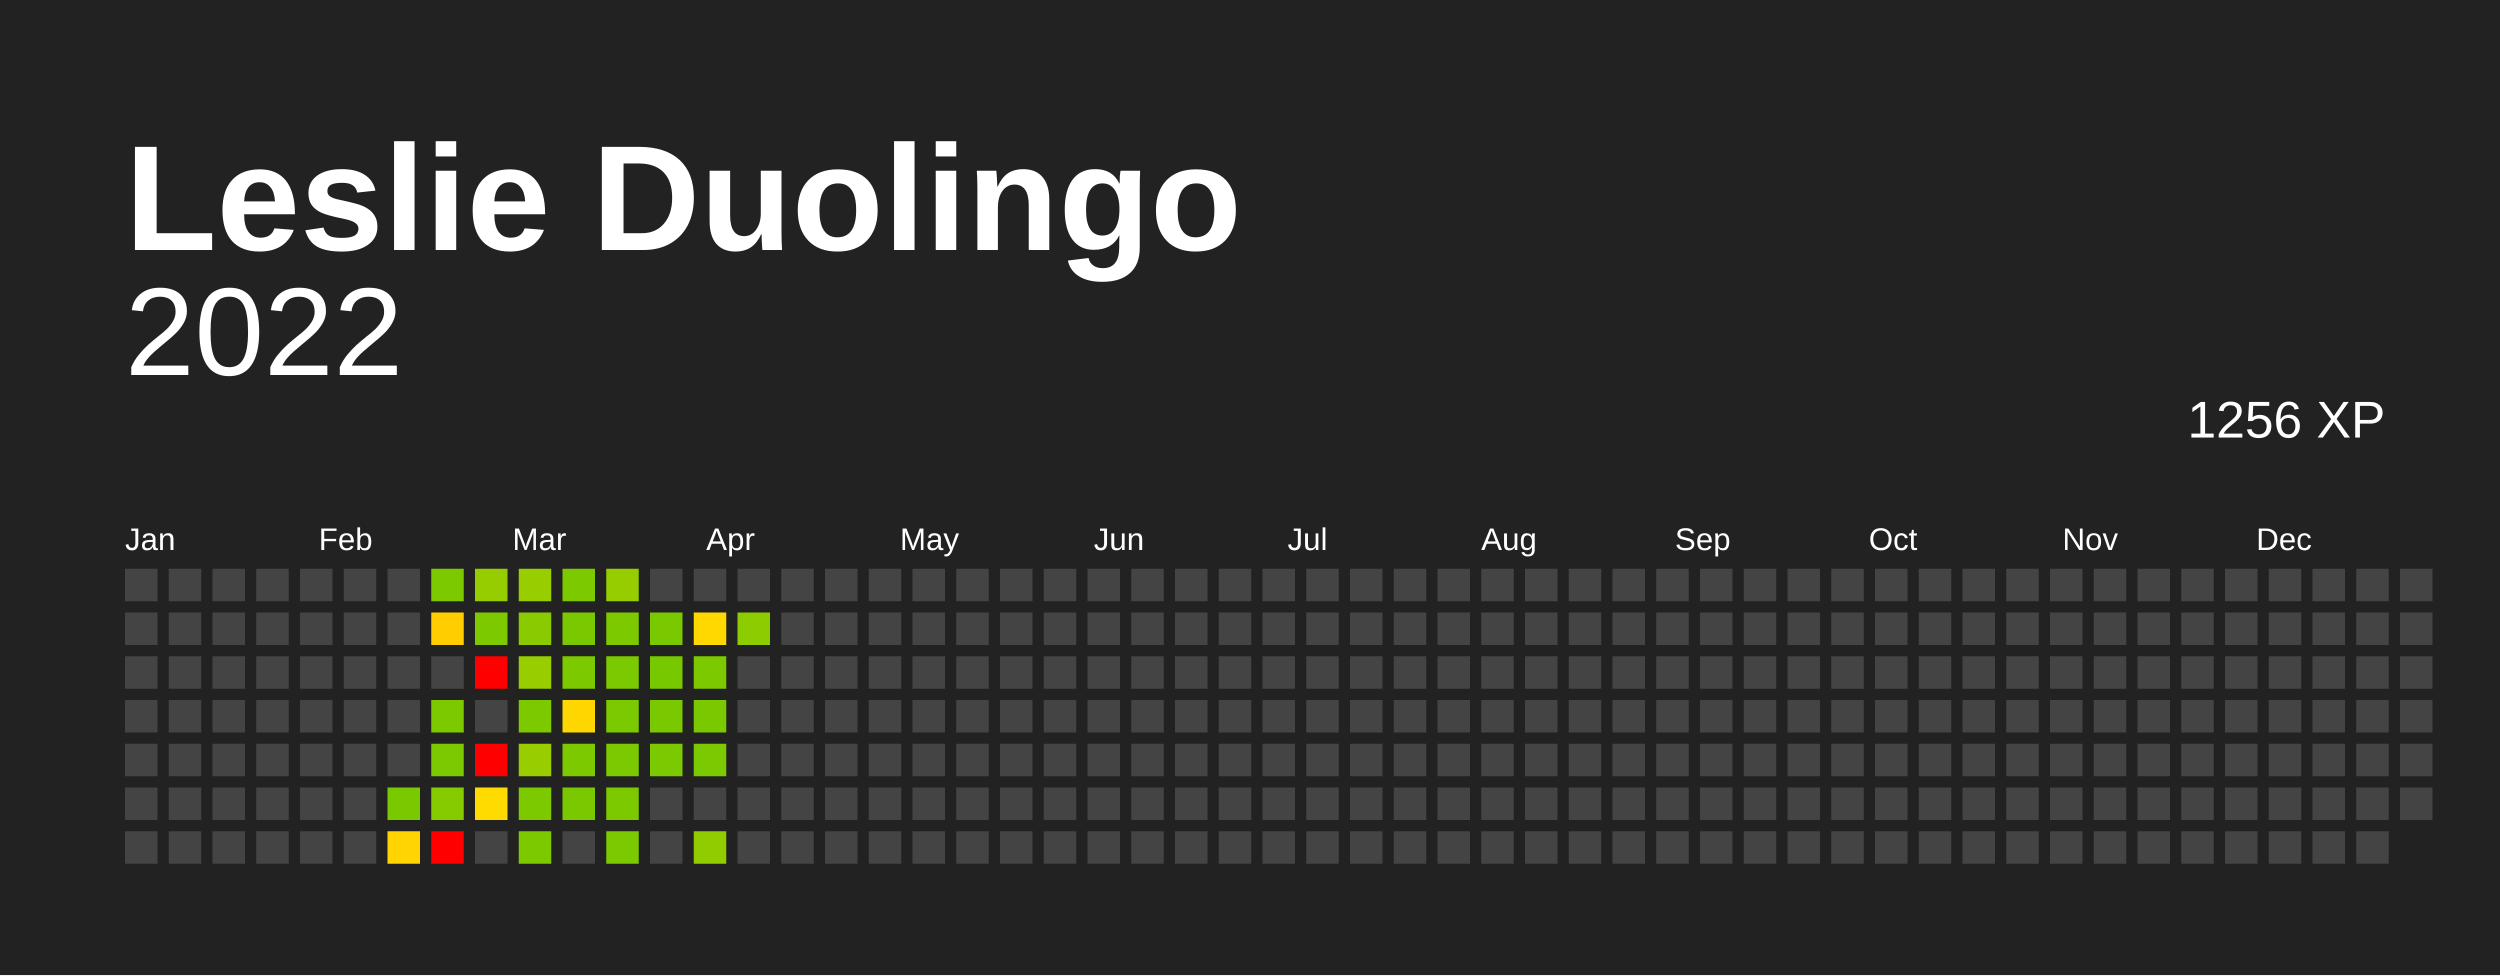
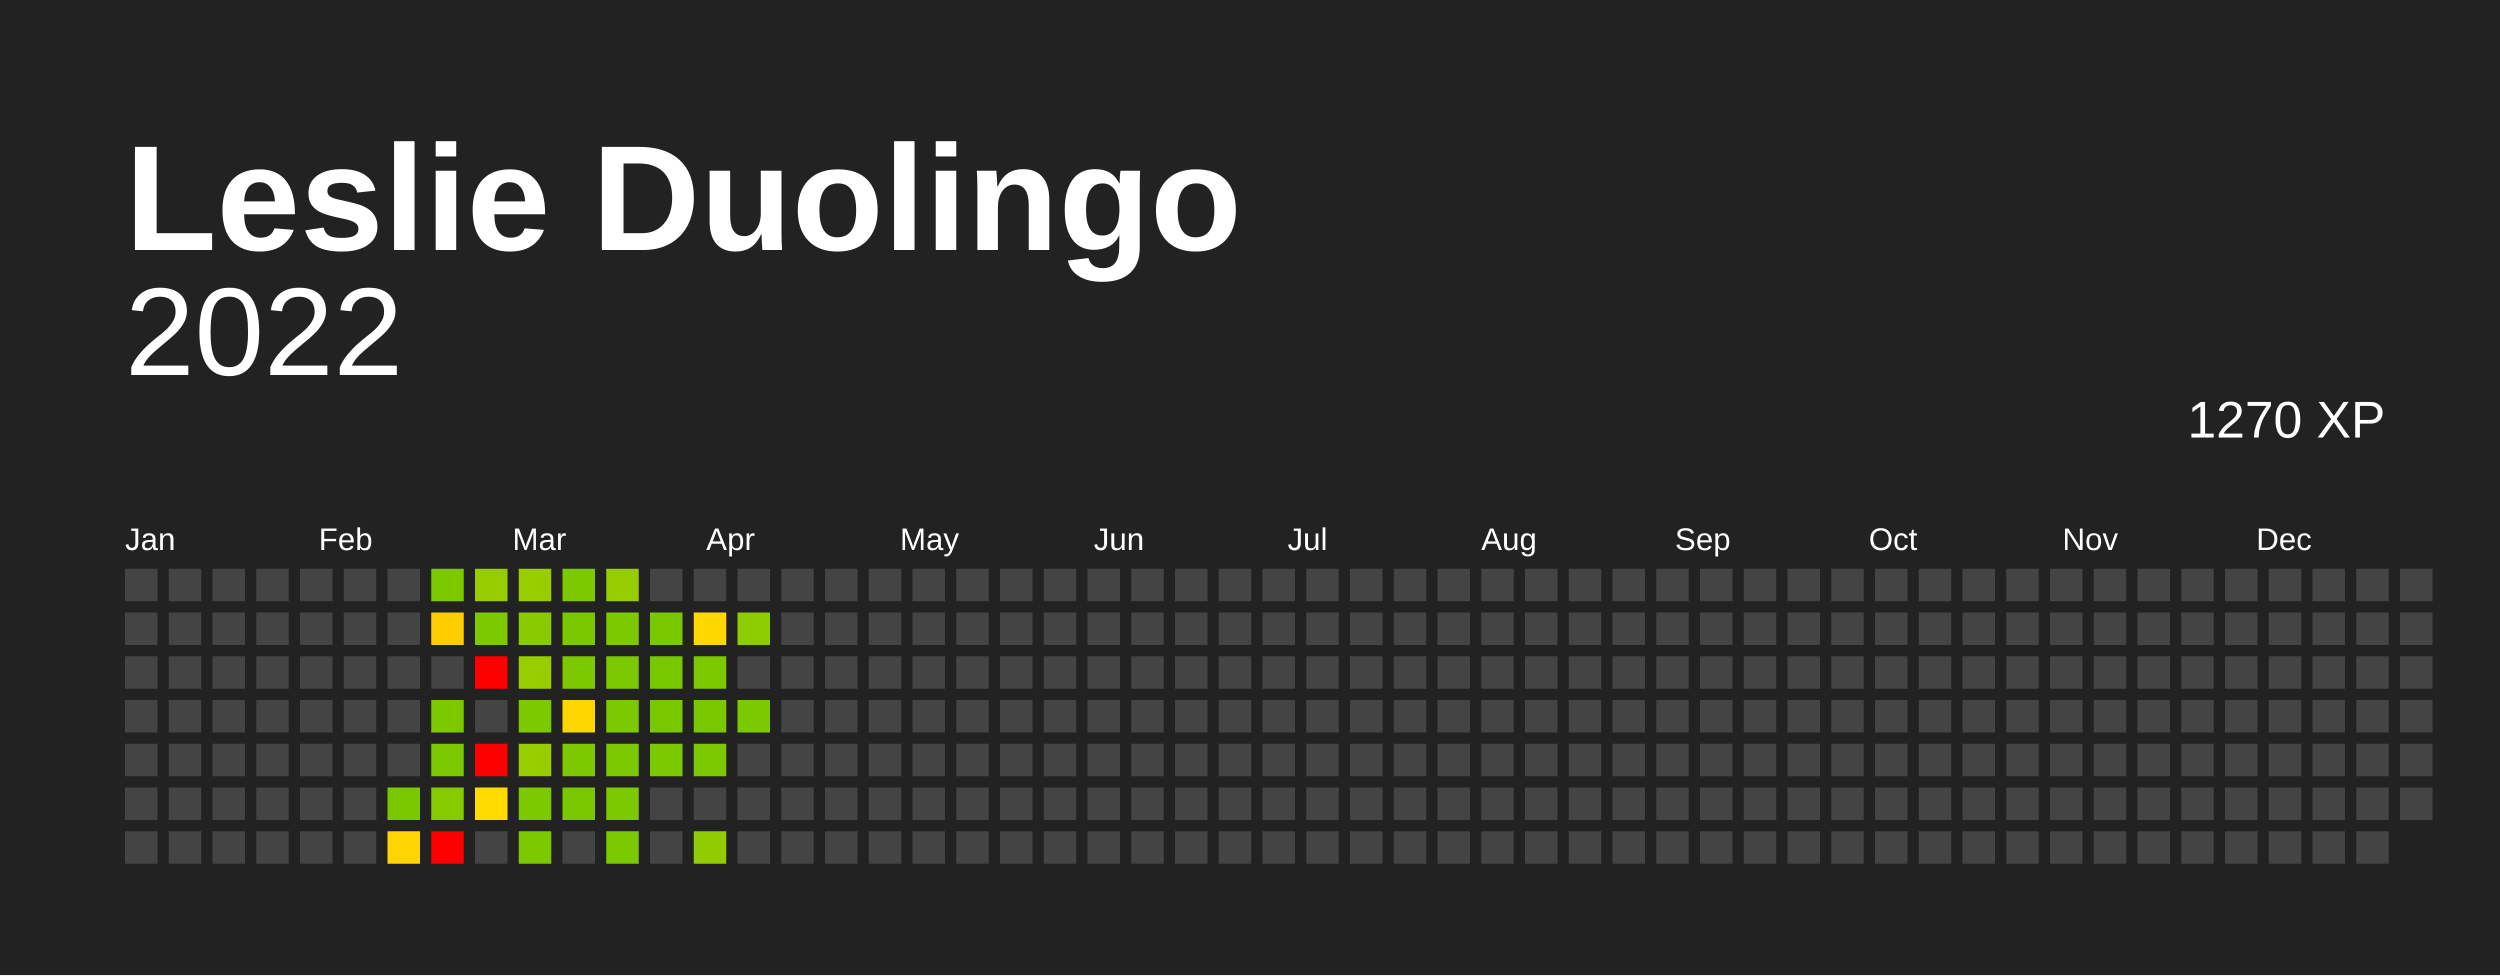
<svg xmlns="http://www.w3.org/2000/svg" baseProfile="full" height="78mm" version="1.1" viewBox="0,0,200,78" width="200mm">
  <defs />
  <rect fill="#222222" height="78" width="200" x="0" y="0" />
  <text fill="#FFFFFF" style="font-size:12px; font-family:Arial; font-weight:bold;" x="10" y="20">Leslie Duolingo</text>
  <text alignment-baseline="hanging" fill="#FFFFFF" style="font-size:10.0px; font-family:Arial;" x="10" y="30">2022</text>
-   <text alignment-baseline="hanging" fill="#FFFFFF" style="font-size:4.125px; font-family:Arial;" x="175" y="35">1256 XP</text>
+   <text alignment-baseline="hanging" fill="#FFFFFF" style="font-size:4.125px; font-family:Arial;" x="175" y="35">1270 XP</text>
  <text fill="#FFFFFF" style="font-size:2.5px; font-family:Arial" x="10.0" y="44">Jan</text>
  <text fill="#FFFFFF" style="font-size:2.5px; font-family:Arial" x="25.5" y="44">Feb</text>
  <text fill="#FFFFFF" style="font-size:2.5px; font-family:Arial" x="41.0" y="44">Mar</text>
  <text fill="#FFFFFF" style="font-size:2.5px; font-family:Arial" x="56.5" y="44">Apr</text>
  <text fill="#FFFFFF" style="font-size:2.5px; font-family:Arial" x="72.0" y="44">May</text>
  <text fill="#FFFFFF" style="font-size:2.5px; font-family:Arial" x="87.5" y="44">Jun</text>
  <text fill="#FFFFFF" style="font-size:2.5px; font-family:Arial" x="103.0" y="44">Jul</text>
  <text fill="#FFFFFF" style="font-size:2.5px; font-family:Arial" x="118.5" y="44">Aug</text>
  <text fill="#FFFFFF" style="font-size:2.5px; font-family:Arial" x="134.0" y="44">Sep</text>
  <text fill="#FFFFFF" style="font-size:2.5px; font-family:Arial" x="149.5" y="44">Oct</text>
  <text fill="#FFFFFF" style="font-size:2.5px; font-family:Arial" x="165.0" y="44">Nov</text>
  <text fill="#FFFFFF" style="font-size:2.5px; font-family:Arial" x="180.5" y="44">Dec</text>
  <rect fill="#444444" height="2.6" width="2.6" x="10.0" y="45.5" />
  <rect fill="#444444" height="2.6" width="2.6" x="10.0" y="49.0" />
  <rect fill="#444444" height="2.6" width="2.6" x="10.0" y="52.5" />
  <rect fill="#444444" height="2.6" width="2.6" x="10.0" y="56.0" />
  <rect fill="#444444" height="2.6" width="2.6" x="10.0" y="59.5" />
  <rect fill="#444444" height="2.6" width="2.6" x="10.0" y="63.0" />
  <rect fill="#444444" height="2.6" width="2.6" x="10.0" y="66.5" />
  <rect fill="#444444" height="2.6" width="2.6" x="13.5" y="45.5" />
  <rect fill="#444444" height="2.6" width="2.6" x="13.5" y="49.0" />
  <rect fill="#444444" height="2.6" width="2.6" x="13.5" y="52.5" />
  <rect fill="#444444" height="2.6" width="2.6" x="13.5" y="56.0" />
  <rect fill="#444444" height="2.6" width="2.6" x="13.5" y="59.5" />
  <rect fill="#444444" height="2.6" width="2.6" x="13.5" y="63.0" />
  <rect fill="#444444" height="2.6" width="2.6" x="13.5" y="66.5" />
  <rect fill="#444444" height="2.6" width="2.6" x="17.0" y="45.5" />
  <rect fill="#444444" height="2.6" width="2.6" x="17.0" y="49.0" />
  <rect fill="#444444" height="2.6" width="2.6" x="17.0" y="52.5" />
  <rect fill="#444444" height="2.6" width="2.6" x="17.0" y="56.0" />
  <rect fill="#444444" height="2.6" width="2.6" x="17.0" y="59.5" />
  <rect fill="#444444" height="2.6" width="2.6" x="17.0" y="63.0" />
  <rect fill="#444444" height="2.6" width="2.6" x="17.0" y="66.5" />
  <rect fill="#444444" height="2.6" width="2.6" x="20.5" y="45.5" />
  <rect fill="#444444" height="2.6" width="2.6" x="20.5" y="49.0" />
  <rect fill="#444444" height="2.6" width="2.6" x="20.5" y="52.5" />
  <rect fill="#444444" height="2.6" width="2.6" x="20.5" y="56.0" />
  <rect fill="#444444" height="2.6" width="2.6" x="20.5" y="59.5" />
  <rect fill="#444444" height="2.6" width="2.6" x="20.5" y="63.0" />
  <rect fill="#444444" height="2.6" width="2.6" x="20.5" y="66.5" />
  <rect fill="#444444" height="2.6" width="2.6" x="24.0" y="45.5" />
  <rect fill="#444444" height="2.6" width="2.6" x="24.0" y="49.0" />
  <rect fill="#444444" height="2.6" width="2.6" x="24.0" y="52.5" />
  <rect fill="#444444" height="2.6" width="2.6" x="24.0" y="56.0" />
  <rect fill="#444444" height="2.6" width="2.6" x="24.0" y="59.5" />
  <rect fill="#444444" height="2.6" width="2.6" x="24.0" y="63.0" />
  <rect fill="#444444" height="2.6" width="2.6" x="24.0" y="66.5" />
  <rect fill="#444444" height="2.6" width="2.6" x="27.5" y="45.5" />
  <rect fill="#444444" height="2.6" width="2.6" x="27.5" y="49.0" />
  <rect fill="#444444" height="2.6" width="2.6" x="27.5" y="52.5" />
  <rect fill="#444444" height="2.6" width="2.6" x="27.5" y="56.0" />
  <rect fill="#444444" height="2.6" width="2.6" x="27.5" y="59.5" />
  <rect fill="#444444" height="2.6" width="2.6" x="27.5" y="63.0" />
  <rect fill="#444444" height="2.6" width="2.6" x="27.5" y="66.5" />
  <rect fill="#444444" height="2.6" width="2.6" x="31.0" y="45.5" />
  <rect fill="#444444" height="2.6" width="2.6" x="31.0" y="49.0" />
  <rect fill="#444444" height="2.6" width="2.6" x="31.0" y="52.5" />
  <rect fill="#444444" height="2.6" width="2.6" x="31.0" y="56.0" />
  <rect fill="#444444" height="2.6" width="2.6" x="31.0" y="59.5" />
  <rect fill="#7ac800" height="2.6" width="2.6" x="31.0" y="63.0" />
  <rect fill="#ffd400" height="2.6" width="2.6" x="31.0" y="66.5" />
  <rect fill="#7dc900" height="2.6" width="2.6" x="34.5" y="45.5" />
  <rect fill="#ffcd00" height="2.6" width="2.6" x="34.5" y="49.0" />
  <rect fill="#444444" height="2.6" width="2.6" x="34.5" y="52.5" />
  <rect fill="#7dc900" height="2.6" width="2.6" x="34.5" y="56.0" />
  <rect fill="#7bc900" height="2.6" width="2.6" x="34.5" y="59.5" />
  <rect fill="#86ca00" height="2.6" width="2.6" x="34.5" y="63.0" />
  <rect fill="red" height="2.6" width="2.6" x="34.5" y="66.5" />
  <rect fill="#96cd00" height="2.6" width="2.6" x="38.0" y="45.5" />
  <rect fill="#7dc900" height="2.6" width="2.6" x="38.0" y="49.0" />
  <rect fill="red" height="2.6" width="2.6" x="38.0" y="52.5" />
  <rect fill="#444444" height="2.6" width="2.6" x="38.0" y="56.0" />
  <rect fill="red" height="2.6" width="2.6" x="38.0" y="59.5" />
  <rect fill="#ffdb00" height="2.6" width="2.6" x="38.0" y="63.0" />
  <rect fill="#444444" height="2.6" width="2.6" x="38.0" y="66.5" />
  <rect fill="#98cd00" height="2.6" width="2.6" x="41.5" y="45.5" />
  <rect fill="#89cb00" height="2.6" width="2.6" x="41.5" y="49.0" />
  <rect fill="#98cd00" height="2.6" width="2.6" x="41.5" y="52.5" />
  <rect fill="#7dc900" height="2.6" width="2.6" x="41.5" y="56.0" />
  <rect fill="#98cd00" height="2.6" width="2.6" x="41.5" y="59.5" />
  <rect fill="#7dc900" height="2.6" width="2.6" x="41.5" y="63.0" />
  <rect fill="#7dc900" height="2.6" width="2.6" x="41.5" y="66.5" />
  <rect fill="#7dc900" height="2.6" width="2.6" x="45.0" y="45.5" />
  <rect fill="#7ac800" height="2.6" width="2.6" x="45.0" y="49.0" />
  <rect fill="#7dc900" height="2.6" width="2.6" x="45.0" y="52.5" />
  <rect fill="#ffd600" height="2.6" width="2.6" x="45.0" y="56.0" />
  <rect fill="#7dc900" height="2.6" width="2.6" x="45.0" y="59.5" />
  <rect fill="#7ac800" height="2.6" width="2.6" x="45.0" y="63.0" />
  <rect fill="#444444" height="2.6" width="2.6" x="45.0" y="66.5" />
  <rect fill="#96cd00" height="2.6" width="2.6" x="48.5" y="45.5" />
  <rect fill="#7dc900" height="2.6" width="2.6" x="48.5" y="49.0" />
  <rect fill="#7bc900" height="2.6" width="2.6" x="48.5" y="52.5" />
  <rect fill="#7bc900" height="2.6" width="2.6" x="48.5" y="56.0" />
  <rect fill="#7bc900" height="2.6" width="2.6" x="48.5" y="59.5" />
  <rect fill="#7dc900" height="2.6" width="2.6" x="48.5" y="63.0" />
  <rect fill="#7bc900" height="2.6" width="2.6" x="48.5" y="66.5" />
  <rect fill="#444444" height="2.6" width="2.6" x="52.0" y="45.5" />
  <rect fill="#7ac800" height="2.6" width="2.6" x="52.0" y="49.0" />
  <rect fill="#78c800" height="2.6" width="2.6" x="52.0" y="52.5" />
  <rect fill="#7ac800" height="2.6" width="2.6" x="52.0" y="56.0" />
  <rect fill="#7bc900" height="2.6" width="2.6" x="52.0" y="59.5" />
  <rect fill="#444444" height="2.6" width="2.6" x="52.0" y="63.0" />
  <rect fill="#444444" height="2.6" width="2.6" x="52.0" y="66.5" />
  <rect fill="#444444" height="2.6" width="2.6" x="55.5" y="45.5" />
  <rect fill="#ffd800" height="2.6" width="2.6" x="55.5" y="49.0" />
  <rect fill="#7dc900" height="2.6" width="2.6" x="55.5" y="52.5" />
  <rect fill="#7ac800" height="2.6" width="2.6" x="55.5" y="56.0" />
  <rect fill="#7bc900" height="2.6" width="2.6" x="55.5" y="59.5" />
  <rect fill="#444444" height="2.6" width="2.6" x="55.5" y="63.0" />
  <rect fill="#91cc00" height="2.6" width="2.6" x="55.5" y="66.5" />
  <rect fill="#444444" height="2.6" width="2.6" x="59.0" y="45.5" />
  <rect fill="#8dcc00" height="2.6" width="2.6" x="59.0" y="49.0" />
  <rect fill="#444444" height="2.6" width="2.6" x="59.0" y="52.5" />
-   <rect fill="#444444" height="2.6" width="2.6" x="59.0" y="56.0" />
+   <rect fill="#7bc900" height="2.6" width="2.6" x="59.0" y="56.0" />
  <rect fill="#444444" height="2.6" width="2.6" x="59.0" y="59.5" />
  <rect fill="#444444" height="2.6" width="2.6" x="59.0" y="63.0" />
  <rect fill="#444444" height="2.6" width="2.6" x="59.0" y="66.5" />
  <rect fill="#444444" height="2.6" width="2.6" x="62.5" y="45.5" />
  <rect fill="#444444" height="2.6" width="2.6" x="62.5" y="49.0" />
  <rect fill="#444444" height="2.6" width="2.6" x="62.5" y="52.5" />
  <rect fill="#444444" height="2.6" width="2.6" x="62.5" y="56.0" />
  <rect fill="#444444" height="2.6" width="2.6" x="62.5" y="59.5" />
  <rect fill="#444444" height="2.6" width="2.6" x="62.5" y="63.0" />
  <rect fill="#444444" height="2.6" width="2.6" x="62.5" y="66.5" />
  <rect fill="#444444" height="2.6" width="2.6" x="66.0" y="45.5" />
  <rect fill="#444444" height="2.6" width="2.6" x="66.0" y="49.0" />
  <rect fill="#444444" height="2.6" width="2.6" x="66.0" y="52.5" />
  <rect fill="#444444" height="2.6" width="2.6" x="66.0" y="56.0" />
  <rect fill="#444444" height="2.6" width="2.6" x="66.0" y="59.5" />
  <rect fill="#444444" height="2.6" width="2.6" x="66.0" y="63.0" />
  <rect fill="#444444" height="2.6" width="2.6" x="66.0" y="66.5" />
  <rect fill="#444444" height="2.6" width="2.6" x="69.5" y="45.5" />
  <rect fill="#444444" height="2.6" width="2.6" x="69.5" y="49.0" />
  <rect fill="#444444" height="2.6" width="2.6" x="69.5" y="52.5" />
  <rect fill="#444444" height="2.6" width="2.6" x="69.5" y="56.0" />
  <rect fill="#444444" height="2.6" width="2.6" x="69.5" y="59.5" />
  <rect fill="#444444" height="2.6" width="2.6" x="69.5" y="63.0" />
  <rect fill="#444444" height="2.6" width="2.6" x="69.5" y="66.5" />
  <rect fill="#444444" height="2.6" width="2.6" x="73.0" y="45.5" />
  <rect fill="#444444" height="2.6" width="2.6" x="73.0" y="49.0" />
  <rect fill="#444444" height="2.6" width="2.6" x="73.0" y="52.5" />
  <rect fill="#444444" height="2.6" width="2.6" x="73.0" y="56.0" />
  <rect fill="#444444" height="2.6" width="2.6" x="73.0" y="59.5" />
  <rect fill="#444444" height="2.6" width="2.6" x="73.0" y="63.0" />
  <rect fill="#444444" height="2.6" width="2.6" x="73.0" y="66.5" />
  <rect fill="#444444" height="2.6" width="2.6" x="76.5" y="45.5" />
  <rect fill="#444444" height="2.6" width="2.6" x="76.5" y="49.0" />
  <rect fill="#444444" height="2.6" width="2.6" x="76.5" y="52.5" />
  <rect fill="#444444" height="2.6" width="2.6" x="76.5" y="56.0" />
  <rect fill="#444444" height="2.6" width="2.6" x="76.5" y="59.5" />
  <rect fill="#444444" height="2.6" width="2.6" x="76.5" y="63.0" />
  <rect fill="#444444" height="2.6" width="2.6" x="76.5" y="66.5" />
  <rect fill="#444444" height="2.6" width="2.6" x="80.0" y="45.5" />
  <rect fill="#444444" height="2.6" width="2.6" x="80.0" y="49.0" />
  <rect fill="#444444" height="2.6" width="2.6" x="80.0" y="52.5" />
  <rect fill="#444444" height="2.6" width="2.6" x="80.0" y="56.0" />
  <rect fill="#444444" height="2.6" width="2.6" x="80.0" y="59.5" />
  <rect fill="#444444" height="2.6" width="2.6" x="80.0" y="63.0" />
  <rect fill="#444444" height="2.6" width="2.6" x="80.0" y="66.5" />
  <rect fill="#444444" height="2.6" width="2.6" x="83.5" y="45.5" />
  <rect fill="#444444" height="2.6" width="2.6" x="83.5" y="49.0" />
  <rect fill="#444444" height="2.6" width="2.6" x="83.5" y="52.5" />
  <rect fill="#444444" height="2.6" width="2.6" x="83.5" y="56.0" />
  <rect fill="#444444" height="2.6" width="2.6" x="83.5" y="59.5" />
  <rect fill="#444444" height="2.6" width="2.6" x="83.5" y="63.0" />
  <rect fill="#444444" height="2.6" width="2.6" x="83.5" y="66.5" />
  <rect fill="#444444" height="2.6" width="2.6" x="87.0" y="45.5" />
  <rect fill="#444444" height="2.6" width="2.6" x="87.0" y="49.0" />
  <rect fill="#444444" height="2.6" width="2.6" x="87.0" y="52.5" />
  <rect fill="#444444" height="2.6" width="2.6" x="87.0" y="56.0" />
  <rect fill="#444444" height="2.6" width="2.6" x="87.0" y="59.5" />
  <rect fill="#444444" height="2.6" width="2.6" x="87.0" y="63.0" />
  <rect fill="#444444" height="2.6" width="2.6" x="87.0" y="66.5" />
  <rect fill="#444444" height="2.6" width="2.6" x="90.5" y="45.5" />
  <rect fill="#444444" height="2.6" width="2.6" x="90.5" y="49.0" />
  <rect fill="#444444" height="2.6" width="2.6" x="90.5" y="52.5" />
  <rect fill="#444444" height="2.6" width="2.6" x="90.5" y="56.0" />
  <rect fill="#444444" height="2.6" width="2.6" x="90.5" y="59.5" />
  <rect fill="#444444" height="2.6" width="2.6" x="90.5" y="63.0" />
  <rect fill="#444444" height="2.6" width="2.6" x="90.5" y="66.5" />
  <rect fill="#444444" height="2.6" width="2.6" x="94.0" y="45.5" />
  <rect fill="#444444" height="2.6" width="2.6" x="94.0" y="49.0" />
  <rect fill="#444444" height="2.6" width="2.6" x="94.0" y="52.5" />
  <rect fill="#444444" height="2.6" width="2.6" x="94.0" y="56.0" />
  <rect fill="#444444" height="2.6" width="2.6" x="94.0" y="59.5" />
  <rect fill="#444444" height="2.6" width="2.6" x="94.0" y="63.0" />
  <rect fill="#444444" height="2.6" width="2.6" x="94.0" y="66.5" />
  <rect fill="#444444" height="2.6" width="2.6" x="97.5" y="45.5" />
  <rect fill="#444444" height="2.6" width="2.6" x="97.5" y="49.0" />
  <rect fill="#444444" height="2.6" width="2.6" x="97.5" y="52.5" />
  <rect fill="#444444" height="2.6" width="2.6" x="97.5" y="56.0" />
  <rect fill="#444444" height="2.6" width="2.6" x="97.5" y="59.5" />
  <rect fill="#444444" height="2.6" width="2.6" x="97.5" y="63.0" />
  <rect fill="#444444" height="2.6" width="2.6" x="97.5" y="66.5" />
  <rect fill="#444444" height="2.6" width="2.6" x="101.0" y="45.5" />
  <rect fill="#444444" height="2.6" width="2.6" x="101.0" y="49.0" />
  <rect fill="#444444" height="2.6" width="2.6" x="101.0" y="52.5" />
  <rect fill="#444444" height="2.6" width="2.6" x="101.0" y="56.0" />
  <rect fill="#444444" height="2.6" width="2.6" x="101.0" y="59.5" />
  <rect fill="#444444" height="2.6" width="2.6" x="101.0" y="63.0" />
  <rect fill="#444444" height="2.6" width="2.6" x="101.0" y="66.5" />
  <rect fill="#444444" height="2.6" width="2.6" x="104.5" y="45.5" />
  <rect fill="#444444" height="2.6" width="2.6" x="104.5" y="49.0" />
  <rect fill="#444444" height="2.6" width="2.6" x="104.5" y="52.5" />
  <rect fill="#444444" height="2.6" width="2.6" x="104.5" y="56.0" />
  <rect fill="#444444" height="2.6" width="2.6" x="104.5" y="59.5" />
  <rect fill="#444444" height="2.6" width="2.6" x="104.5" y="63.0" />
  <rect fill="#444444" height="2.6" width="2.6" x="104.5" y="66.5" />
  <rect fill="#444444" height="2.6" width="2.6" x="108.0" y="45.5" />
  <rect fill="#444444" height="2.6" width="2.6" x="108.0" y="49.0" />
  <rect fill="#444444" height="2.6" width="2.6" x="108.0" y="52.5" />
  <rect fill="#444444" height="2.6" width="2.6" x="108.0" y="56.0" />
  <rect fill="#444444" height="2.6" width="2.6" x="108.0" y="59.5" />
  <rect fill="#444444" height="2.6" width="2.6" x="108.0" y="63.0" />
  <rect fill="#444444" height="2.6" width="2.6" x="108.0" y="66.5" />
  <rect fill="#444444" height="2.6" width="2.6" x="111.5" y="45.5" />
  <rect fill="#444444" height="2.6" width="2.6" x="111.5" y="49.0" />
  <rect fill="#444444" height="2.6" width="2.6" x="111.5" y="52.5" />
  <rect fill="#444444" height="2.6" width="2.6" x="111.5" y="56.0" />
  <rect fill="#444444" height="2.6" width="2.6" x="111.5" y="59.5" />
  <rect fill="#444444" height="2.6" width="2.6" x="111.5" y="63.0" />
  <rect fill="#444444" height="2.6" width="2.6" x="111.5" y="66.5" />
  <rect fill="#444444" height="2.6" width="2.6" x="115.0" y="45.5" />
  <rect fill="#444444" height="2.6" width="2.6" x="115.0" y="49.0" />
  <rect fill="#444444" height="2.6" width="2.6" x="115.0" y="52.5" />
  <rect fill="#444444" height="2.6" width="2.6" x="115.0" y="56.0" />
  <rect fill="#444444" height="2.6" width="2.6" x="115.0" y="59.5" />
  <rect fill="#444444" height="2.6" width="2.6" x="115.0" y="63.0" />
  <rect fill="#444444" height="2.6" width="2.6" x="115.0" y="66.5" />
  <rect fill="#444444" height="2.6" width="2.6" x="118.5" y="45.5" />
  <rect fill="#444444" height="2.6" width="2.6" x="118.5" y="49.0" />
  <rect fill="#444444" height="2.6" width="2.6" x="118.5" y="52.5" />
  <rect fill="#444444" height="2.6" width="2.6" x="118.5" y="56.0" />
  <rect fill="#444444" height="2.6" width="2.6" x="118.5" y="59.5" />
  <rect fill="#444444" height="2.6" width="2.6" x="118.5" y="63.0" />
  <rect fill="#444444" height="2.6" width="2.6" x="118.5" y="66.5" />
  <rect fill="#444444" height="2.6" width="2.6" x="122.0" y="45.5" />
  <rect fill="#444444" height="2.6" width="2.6" x="122.0" y="49.0" />
  <rect fill="#444444" height="2.6" width="2.6" x="122.0" y="52.5" />
  <rect fill="#444444" height="2.6" width="2.6" x="122.0" y="56.0" />
  <rect fill="#444444" height="2.6" width="2.6" x="122.0" y="59.5" />
  <rect fill="#444444" height="2.6" width="2.6" x="122.0" y="63.0" />
  <rect fill="#444444" height="2.6" width="2.6" x="122.0" y="66.5" />
  <rect fill="#444444" height="2.6" width="2.6" x="125.5" y="45.5" />
  <rect fill="#444444" height="2.6" width="2.6" x="125.5" y="49.0" />
  <rect fill="#444444" height="2.6" width="2.6" x="125.5" y="52.5" />
  <rect fill="#444444" height="2.6" width="2.6" x="125.5" y="56.0" />
  <rect fill="#444444" height="2.6" width="2.6" x="125.5" y="59.5" />
  <rect fill="#444444" height="2.6" width="2.6" x="125.5" y="63.0" />
  <rect fill="#444444" height="2.6" width="2.6" x="125.5" y="66.5" />
  <rect fill="#444444" height="2.6" width="2.6" x="129.0" y="45.5" />
  <rect fill="#444444" height="2.6" width="2.6" x="129.0" y="49.0" />
  <rect fill="#444444" height="2.6" width="2.6" x="129.0" y="52.5" />
  <rect fill="#444444" height="2.6" width="2.6" x="129.0" y="56.0" />
  <rect fill="#444444" height="2.6" width="2.6" x="129.0" y="59.5" />
  <rect fill="#444444" height="2.6" width="2.6" x="129.0" y="63.0" />
  <rect fill="#444444" height="2.6" width="2.6" x="129.0" y="66.5" />
  <rect fill="#444444" height="2.6" width="2.6" x="132.5" y="45.5" />
  <rect fill="#444444" height="2.6" width="2.6" x="132.5" y="49.0" />
  <rect fill="#444444" height="2.6" width="2.6" x="132.5" y="52.5" />
  <rect fill="#444444" height="2.6" width="2.6" x="132.5" y="56.0" />
  <rect fill="#444444" height="2.6" width="2.6" x="132.5" y="59.5" />
  <rect fill="#444444" height="2.6" width="2.6" x="132.5" y="63.0" />
  <rect fill="#444444" height="2.6" width="2.6" x="132.5" y="66.5" />
  <rect fill="#444444" height="2.6" width="2.6" x="136.0" y="45.5" />
  <rect fill="#444444" height="2.6" width="2.6" x="136.0" y="49.0" />
  <rect fill="#444444" height="2.6" width="2.6" x="136.0" y="52.5" />
  <rect fill="#444444" height="2.6" width="2.6" x="136.0" y="56.0" />
  <rect fill="#444444" height="2.6" width="2.6" x="136.0" y="59.5" />
  <rect fill="#444444" height="2.6" width="2.6" x="136.0" y="63.0" />
  <rect fill="#444444" height="2.6" width="2.6" x="136.0" y="66.5" />
  <rect fill="#444444" height="2.6" width="2.6" x="139.5" y="45.5" />
  <rect fill="#444444" height="2.6" width="2.6" x="139.5" y="49.0" />
  <rect fill="#444444" height="2.6" width="2.6" x="139.5" y="52.5" />
  <rect fill="#444444" height="2.6" width="2.6" x="139.5" y="56.0" />
  <rect fill="#444444" height="2.6" width="2.6" x="139.5" y="59.5" />
  <rect fill="#444444" height="2.6" width="2.6" x="139.5" y="63.0" />
  <rect fill="#444444" height="2.6" width="2.6" x="139.5" y="66.5" />
  <rect fill="#444444" height="2.6" width="2.6" x="143.0" y="45.5" />
  <rect fill="#444444" height="2.6" width="2.6" x="143.0" y="49.0" />
  <rect fill="#444444" height="2.6" width="2.6" x="143.0" y="52.5" />
  <rect fill="#444444" height="2.6" width="2.6" x="143.0" y="56.0" />
  <rect fill="#444444" height="2.6" width="2.6" x="143.0" y="59.5" />
  <rect fill="#444444" height="2.6" width="2.6" x="143.0" y="63.0" />
  <rect fill="#444444" height="2.6" width="2.6" x="143.0" y="66.5" />
  <rect fill="#444444" height="2.6" width="2.6" x="146.5" y="45.5" />
  <rect fill="#444444" height="2.6" width="2.6" x="146.5" y="49.0" />
  <rect fill="#444444" height="2.6" width="2.6" x="146.5" y="52.5" />
  <rect fill="#444444" height="2.6" width="2.6" x="146.5" y="56.0" />
  <rect fill="#444444" height="2.6" width="2.6" x="146.5" y="59.5" />
  <rect fill="#444444" height="2.6" width="2.6" x="146.5" y="63.0" />
  <rect fill="#444444" height="2.6" width="2.6" x="146.5" y="66.5" />
  <rect fill="#444444" height="2.6" width="2.6" x="150.0" y="45.5" />
  <rect fill="#444444" height="2.6" width="2.6" x="150.0" y="49.0" />
  <rect fill="#444444" height="2.6" width="2.6" x="150.0" y="52.5" />
  <rect fill="#444444" height="2.6" width="2.6" x="150.0" y="56.0" />
  <rect fill="#444444" height="2.6" width="2.6" x="150.0" y="59.5" />
  <rect fill="#444444" height="2.6" width="2.6" x="150.0" y="63.0" />
  <rect fill="#444444" height="2.6" width="2.6" x="150.0" y="66.5" />
  <rect fill="#444444" height="2.6" width="2.6" x="153.5" y="45.5" />
  <rect fill="#444444" height="2.6" width="2.6" x="153.5" y="49.0" />
  <rect fill="#444444" height="2.6" width="2.6" x="153.5" y="52.5" />
  <rect fill="#444444" height="2.6" width="2.6" x="153.5" y="56.0" />
  <rect fill="#444444" height="2.6" width="2.6" x="153.5" y="59.5" />
  <rect fill="#444444" height="2.6" width="2.6" x="153.5" y="63.0" />
  <rect fill="#444444" height="2.6" width="2.6" x="153.5" y="66.5" />
  <rect fill="#444444" height="2.6" width="2.6" x="157.0" y="45.5" />
  <rect fill="#444444" height="2.6" width="2.6" x="157.0" y="49.0" />
  <rect fill="#444444" height="2.6" width="2.6" x="157.0" y="52.5" />
  <rect fill="#444444" height="2.6" width="2.6" x="157.0" y="56.0" />
  <rect fill="#444444" height="2.6" width="2.6" x="157.0" y="59.5" />
  <rect fill="#444444" height="2.6" width="2.6" x="157.0" y="63.0" />
  <rect fill="#444444" height="2.6" width="2.6" x="157.0" y="66.5" />
  <rect fill="#444444" height="2.6" width="2.6" x="160.5" y="45.5" />
  <rect fill="#444444" height="2.6" width="2.6" x="160.5" y="49.0" />
  <rect fill="#444444" height="2.6" width="2.6" x="160.5" y="52.5" />
  <rect fill="#444444" height="2.6" width="2.6" x="160.5" y="56.0" />
  <rect fill="#444444" height="2.6" width="2.6" x="160.5" y="59.5" />
  <rect fill="#444444" height="2.6" width="2.6" x="160.5" y="63.0" />
  <rect fill="#444444" height="2.6" width="2.6" x="160.5" y="66.5" />
  <rect fill="#444444" height="2.6" width="2.6" x="164.0" y="45.5" />
  <rect fill="#444444" height="2.6" width="2.6" x="164.0" y="49.0" />
  <rect fill="#444444" height="2.6" width="2.6" x="164.0" y="52.5" />
  <rect fill="#444444" height="2.6" width="2.6" x="164.0" y="56.0" />
  <rect fill="#444444" height="2.6" width="2.6" x="164.0" y="59.5" />
  <rect fill="#444444" height="2.6" width="2.6" x="164.0" y="63.0" />
  <rect fill="#444444" height="2.6" width="2.6" x="164.0" y="66.5" />
  <rect fill="#444444" height="2.6" width="2.6" x="167.5" y="45.5" />
  <rect fill="#444444" height="2.6" width="2.6" x="167.5" y="49.0" />
  <rect fill="#444444" height="2.6" width="2.6" x="167.5" y="52.5" />
  <rect fill="#444444" height="2.6" width="2.6" x="167.5" y="56.0" />
  <rect fill="#444444" height="2.6" width="2.6" x="167.5" y="59.5" />
  <rect fill="#444444" height="2.6" width="2.6" x="167.5" y="63.0" />
  <rect fill="#444444" height="2.6" width="2.6" x="167.5" y="66.5" />
  <rect fill="#444444" height="2.6" width="2.6" x="171.0" y="45.5" />
  <rect fill="#444444" height="2.6" width="2.6" x="171.0" y="49.0" />
  <rect fill="#444444" height="2.6" width="2.6" x="171.0" y="52.5" />
  <rect fill="#444444" height="2.6" width="2.6" x="171.0" y="56.0" />
  <rect fill="#444444" height="2.6" width="2.6" x="171.0" y="59.5" />
  <rect fill="#444444" height="2.6" width="2.6" x="171.0" y="63.0" />
  <rect fill="#444444" height="2.6" width="2.6" x="171.0" y="66.5" />
  <rect fill="#444444" height="2.6" width="2.6" x="174.5" y="45.5" />
  <rect fill="#444444" height="2.6" width="2.6" x="174.5" y="49.0" />
  <rect fill="#444444" height="2.6" width="2.6" x="174.5" y="52.5" />
  <rect fill="#444444" height="2.6" width="2.6" x="174.5" y="56.0" />
  <rect fill="#444444" height="2.6" width="2.6" x="174.5" y="59.5" />
  <rect fill="#444444" height="2.6" width="2.6" x="174.5" y="63.0" />
  <rect fill="#444444" height="2.6" width="2.6" x="174.5" y="66.5" />
  <rect fill="#444444" height="2.6" width="2.6" x="178.0" y="45.5" />
  <rect fill="#444444" height="2.6" width="2.6" x="178.0" y="49.0" />
  <rect fill="#444444" height="2.6" width="2.6" x="178.0" y="52.5" />
  <rect fill="#444444" height="2.6" width="2.6" x="178.0" y="56.0" />
  <rect fill="#444444" height="2.6" width="2.6" x="178.0" y="59.5" />
  <rect fill="#444444" height="2.6" width="2.6" x="178.0" y="63.0" />
  <rect fill="#444444" height="2.6" width="2.6" x="178.0" y="66.5" />
  <rect fill="#444444" height="2.6" width="2.6" x="181.5" y="45.5" />
  <rect fill="#444444" height="2.6" width="2.6" x="181.5" y="49.0" />
  <rect fill="#444444" height="2.6" width="2.6" x="181.5" y="52.5" />
  <rect fill="#444444" height="2.6" width="2.6" x="181.5" y="56.0" />
  <rect fill="#444444" height="2.6" width="2.6" x="181.5" y="59.5" />
  <rect fill="#444444" height="2.6" width="2.6" x="181.5" y="63.0" />
  <rect fill="#444444" height="2.6" width="2.6" x="181.5" y="66.5" />
  <rect fill="#444444" height="2.6" width="2.6" x="185.0" y="45.5" />
  <rect fill="#444444" height="2.6" width="2.6" x="185.0" y="49.0" />
  <rect fill="#444444" height="2.6" width="2.6" x="185.0" y="52.5" />
  <rect fill="#444444" height="2.6" width="2.6" x="185.0" y="56.0" />
  <rect fill="#444444" height="2.6" width="2.6" x="185.0" y="59.5" />
  <rect fill="#444444" height="2.6" width="2.6" x="185.0" y="63.0" />
  <rect fill="#444444" height="2.6" width="2.6" x="185.0" y="66.5" />
  <rect fill="#444444" height="2.6" width="2.6" x="188.5" y="45.5" />
  <rect fill="#444444" height="2.6" width="2.6" x="188.5" y="49.0" />
  <rect fill="#444444" height="2.6" width="2.6" x="188.5" y="52.5" />
  <rect fill="#444444" height="2.6" width="2.6" x="188.5" y="56.0" />
  <rect fill="#444444" height="2.6" width="2.6" x="188.5" y="59.5" />
  <rect fill="#444444" height="2.6" width="2.6" x="188.5" y="63.0" />
  <rect fill="#444444" height="2.6" width="2.6" x="188.5" y="66.5" />
  <rect fill="#444444" height="2.6" width="2.6" x="192.0" y="45.5" />
  <rect fill="#444444" height="2.6" width="2.6" x="192.0" y="49.0" />
  <rect fill="#444444" height="2.6" width="2.6" x="192.0" y="52.5" />
  <rect fill="#444444" height="2.6" width="2.6" x="192.0" y="56.0" />
  <rect fill="#444444" height="2.6" width="2.6" x="192.0" y="59.5" />
  <rect fill="#444444" height="2.6" width="2.6" x="192.0" y="63.0" />
</svg>
